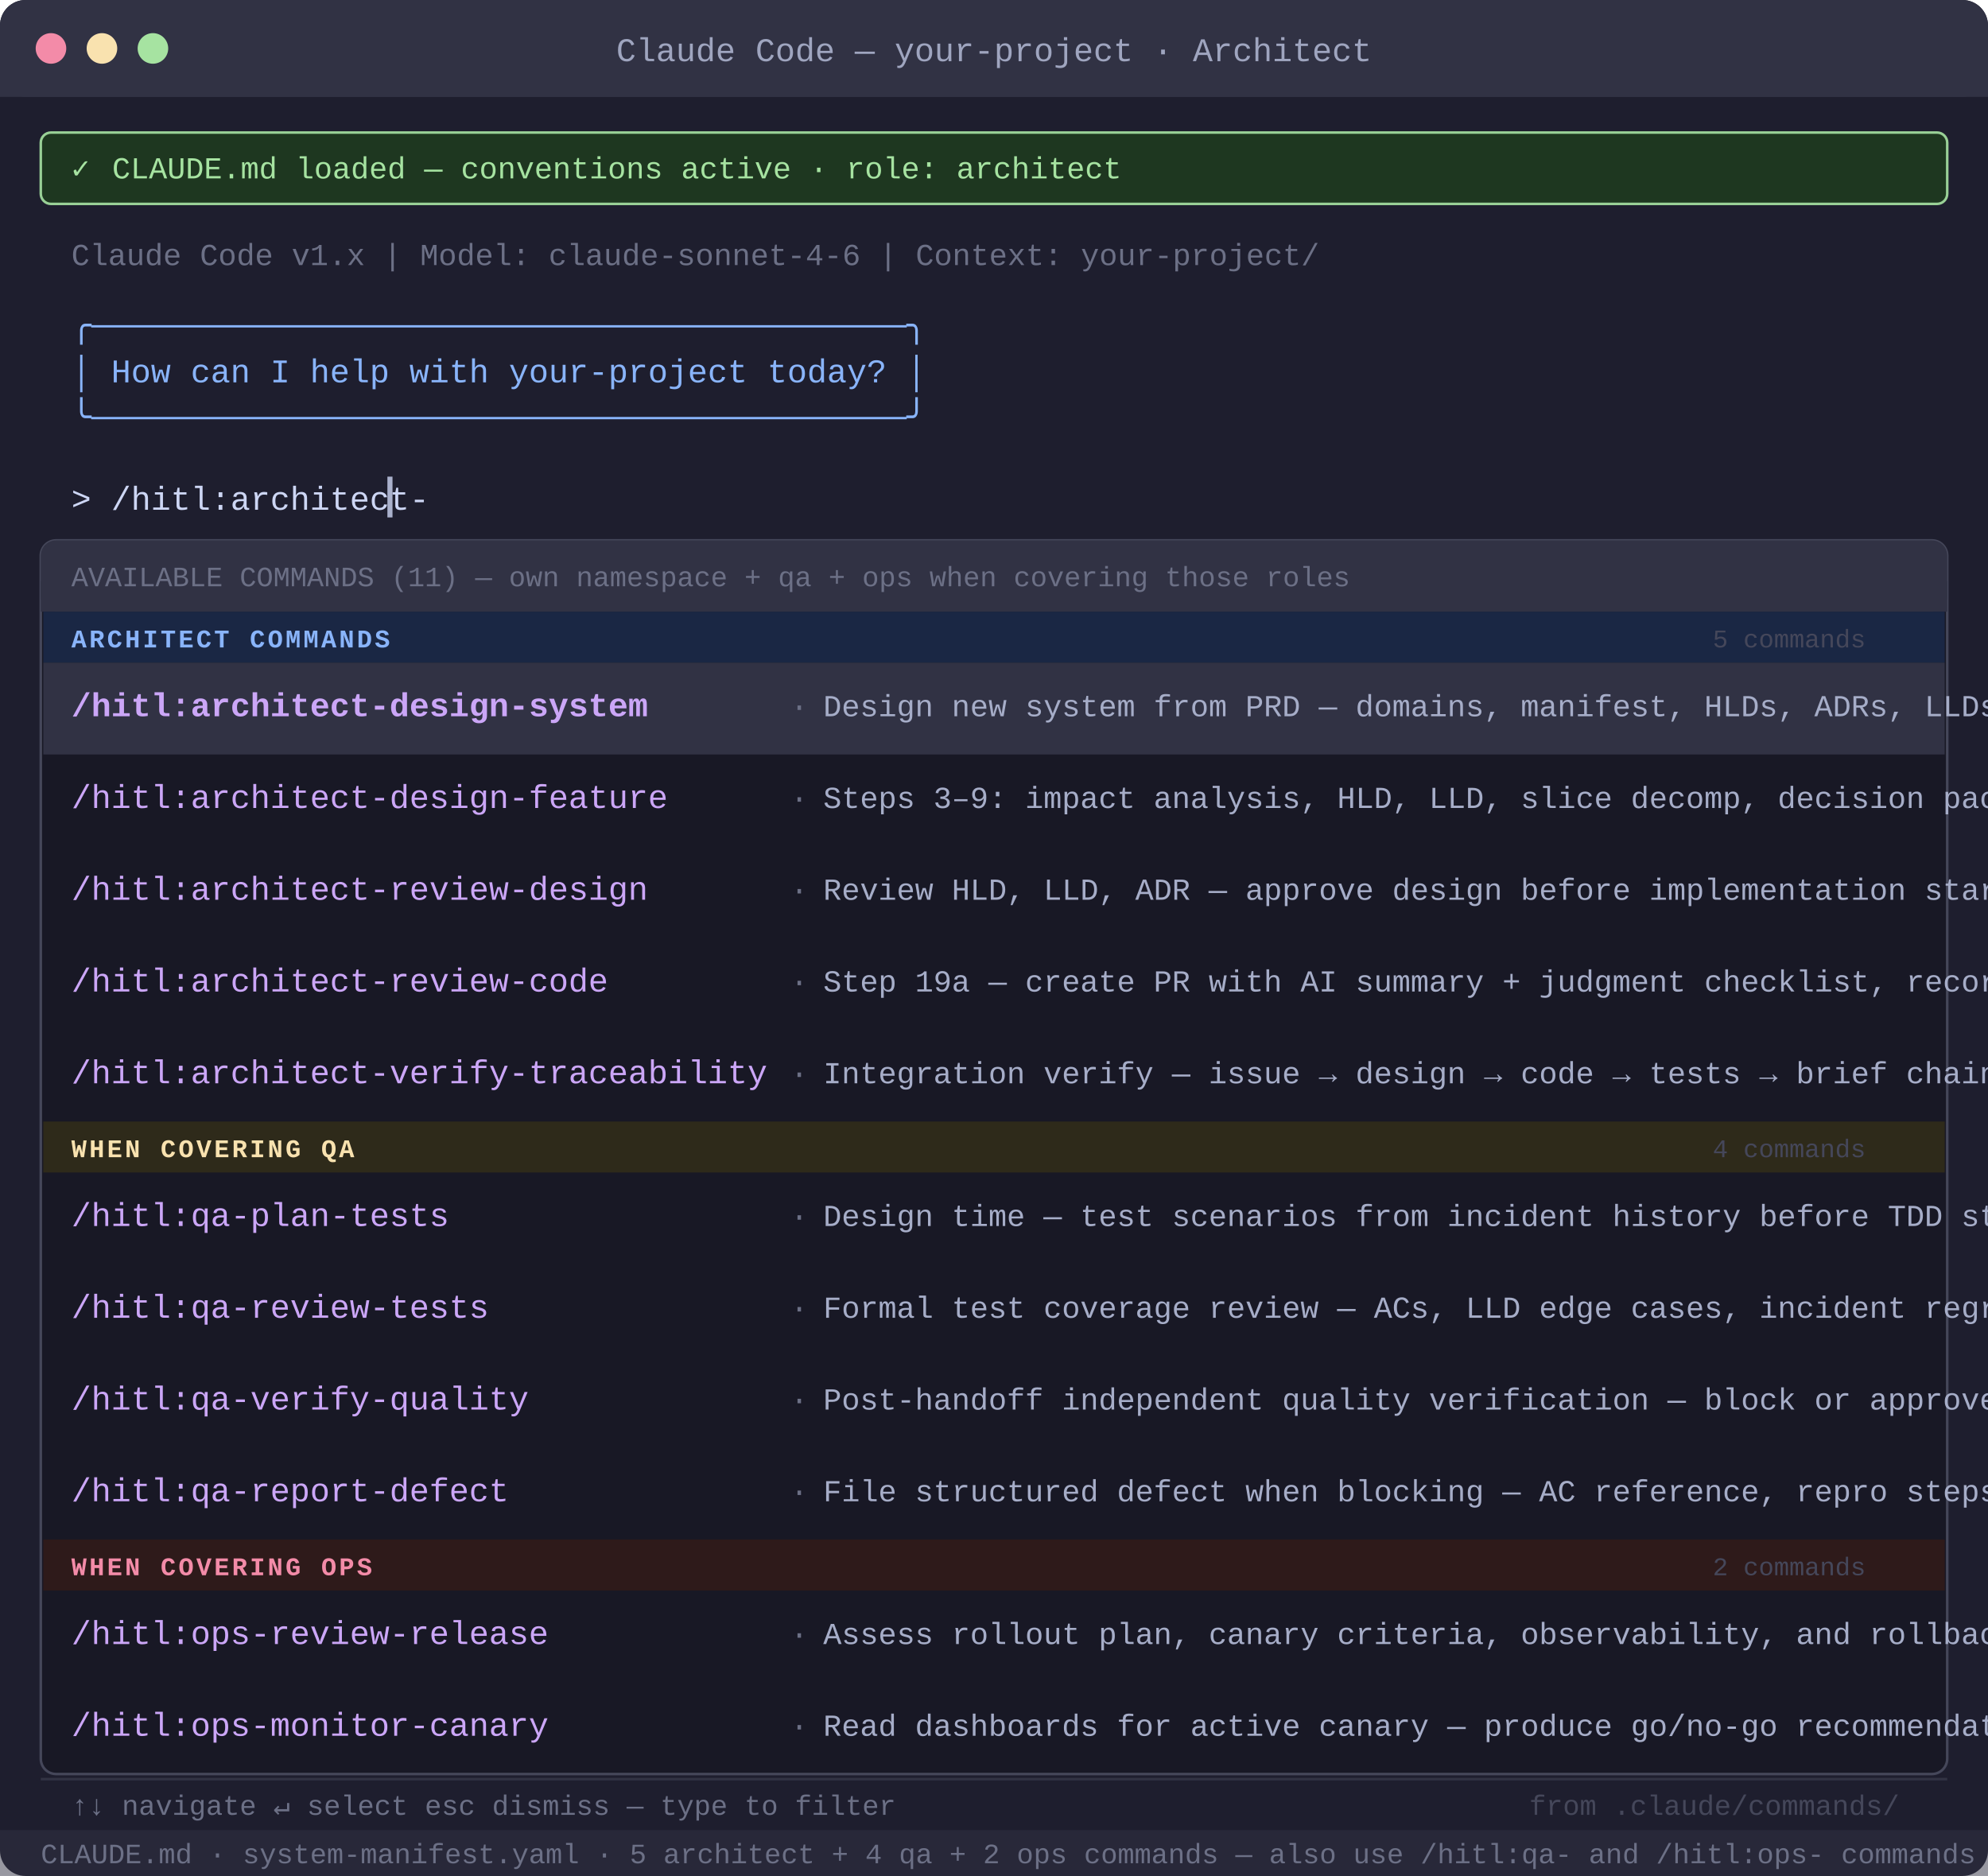
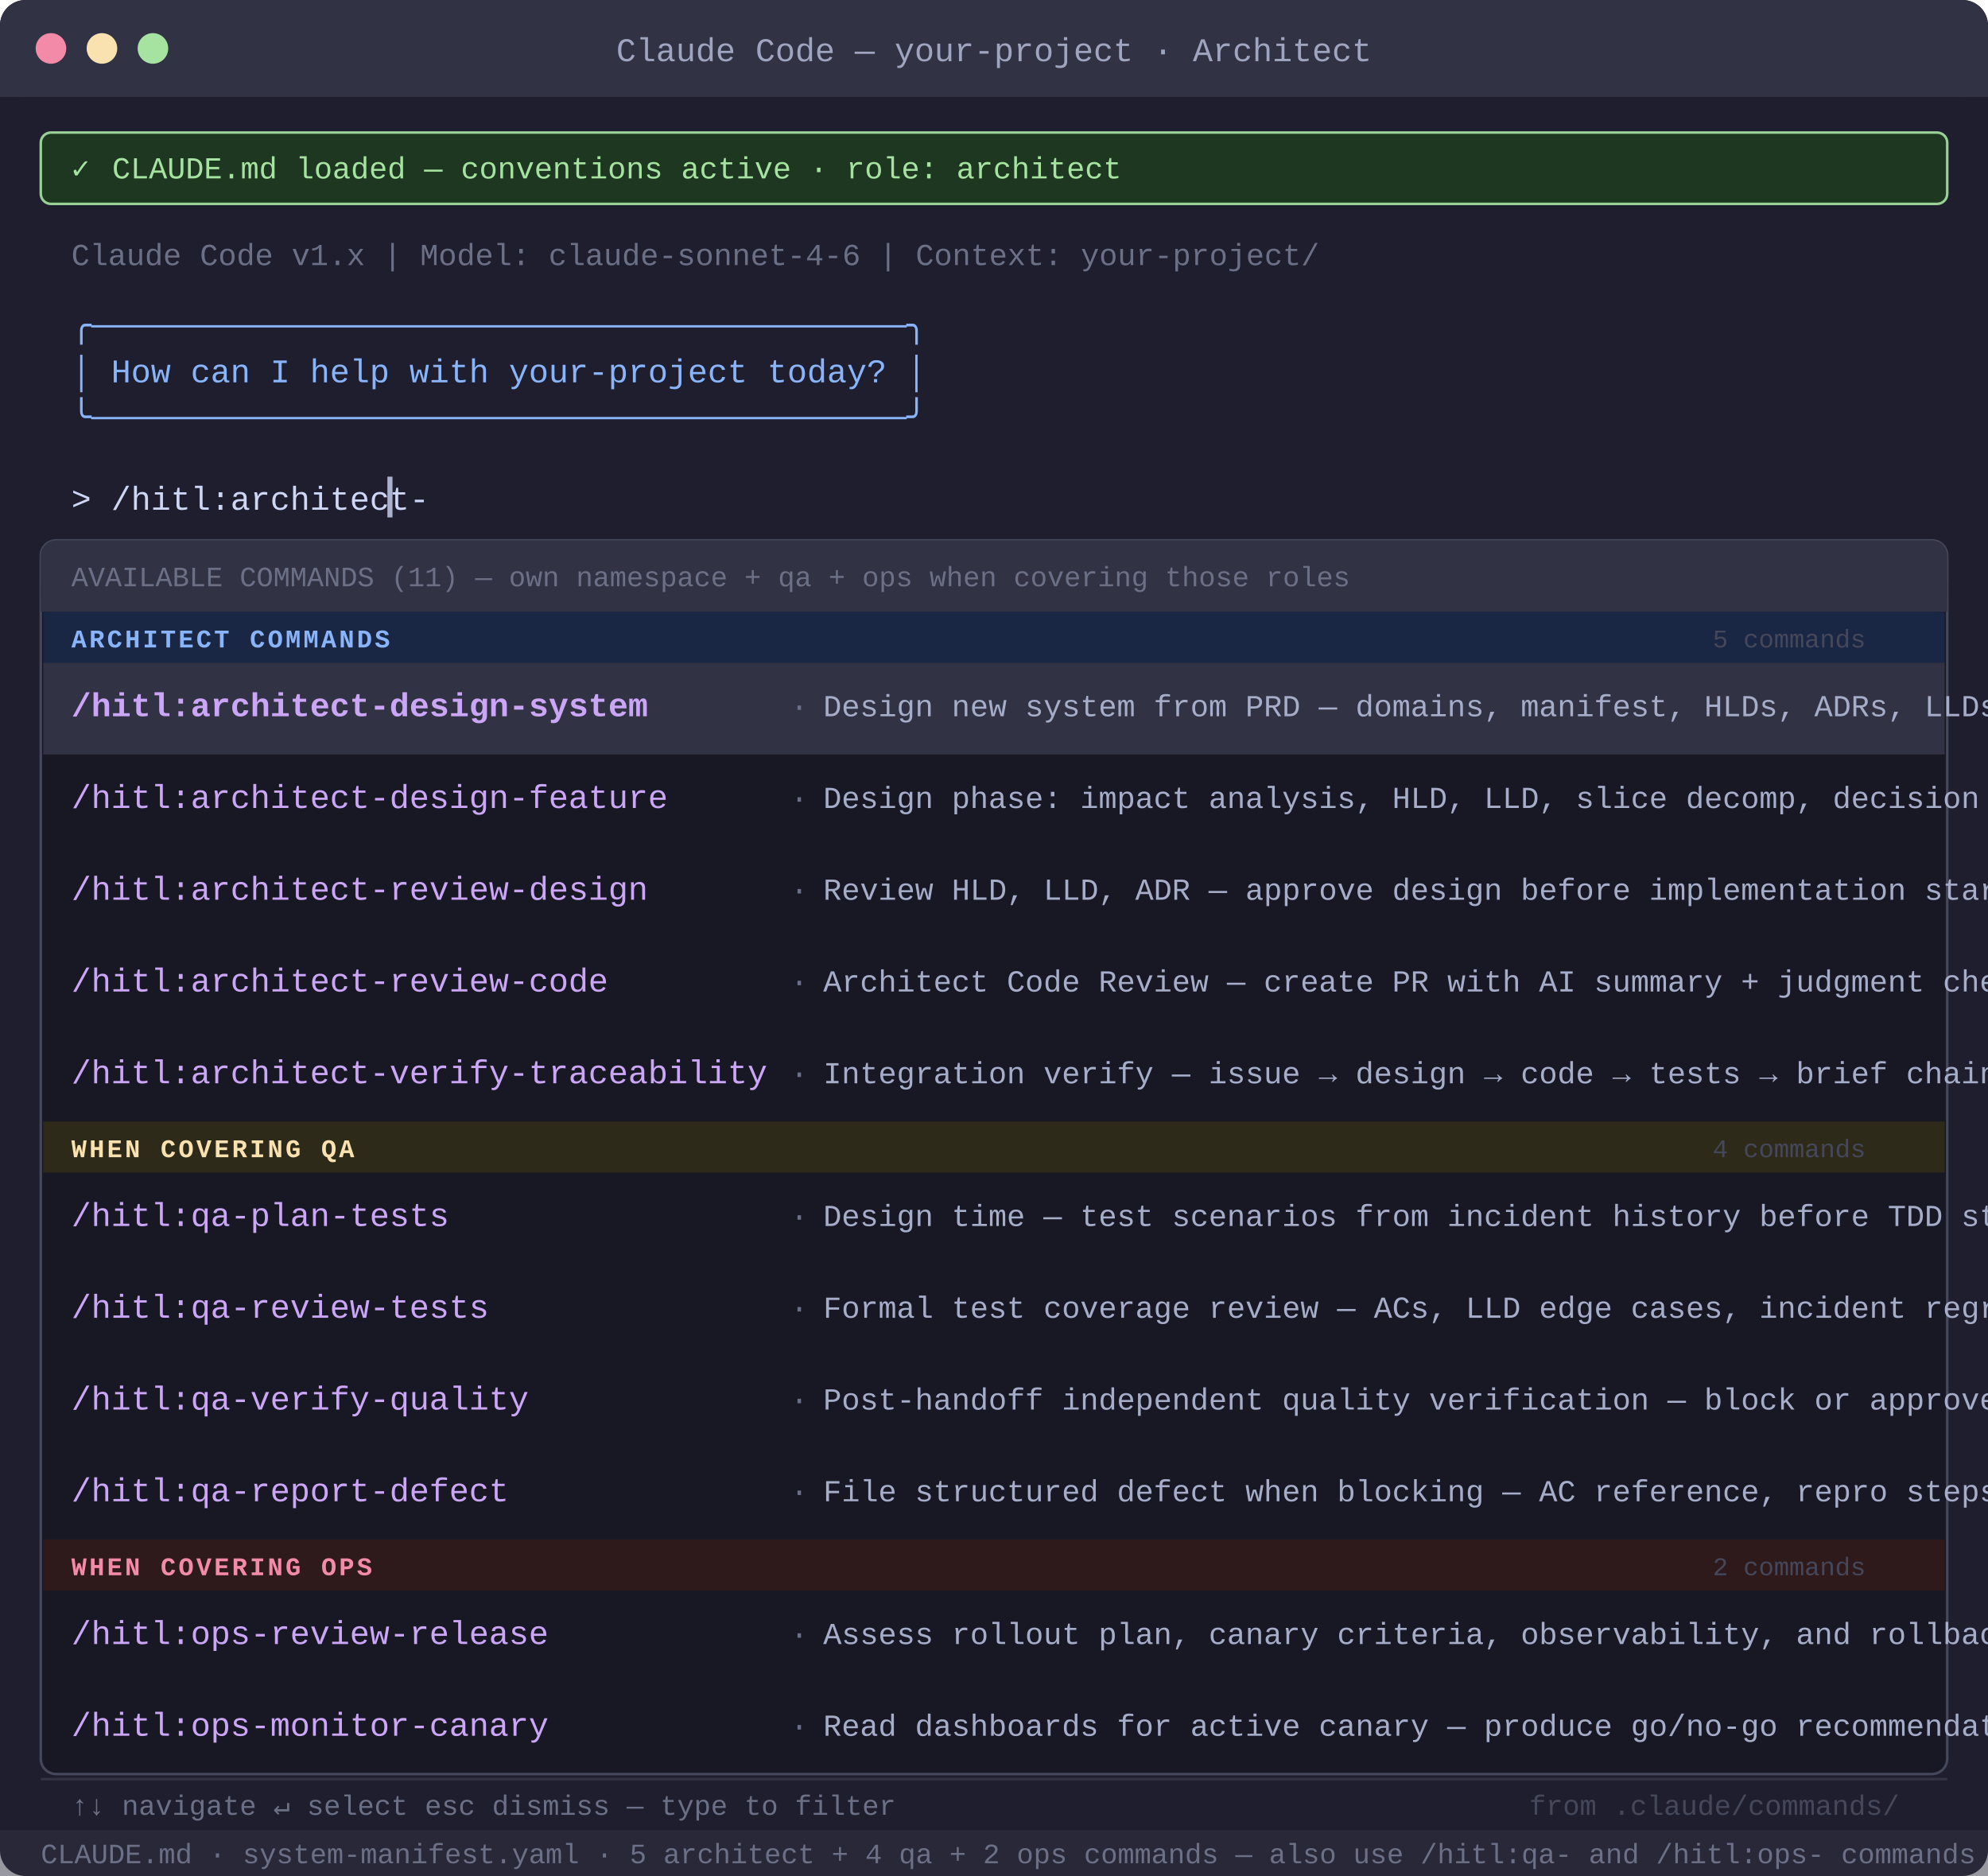
<svg xmlns="http://www.w3.org/2000/svg" viewBox="0 0 780 736" width="780" height="736" font-family="'Menlo','Monaco','Consolas','Courier New',monospace">
  <rect width="780" height="736" rx="10" fill="#1e1e2e" />
  <rect width="780" height="38" rx="10" fill="#313244" />
  <rect y="28" width="780" height="10" fill="#313244" />
  <circle cx="20" cy="19" r="6" fill="#f38ba8" />
  <circle cx="40" cy="19" r="6" fill="#f9e2af" />
  <circle cx="60" cy="19" r="6" fill="#a6e3a1" />
  <text x="390" y="24" text-anchor="middle" fill="#cdd6f4" font-size="13" opacity="0.7">Claude Code — your-project · Architect</text>
  <rect x="16" y="52" width="748" height="28" rx="4" fill="#1e3a1e" stroke="#a6e3a1" stroke-width="1" opacity="0.9" />
  <text x="28" y="70" fill="#a6e3a1" font-size="12">✓</text>
  <text x="44" y="70" fill="#a6e3a1" font-size="12">CLAUDE.md loaded — conventions active · role: architect</text>
  <text x="28" y="104" fill="#6c7086" font-size="12">Claude Code v1.x  |  Model: claude-sonnet-4-6  |  Context: your-project/</text>
  <text x="28" y="132" fill="#89b4fa" font-size="13">╭─────────────────────────────────────────╮</text>
  <text x="28" y="150" fill="#89b4fa" font-size="13">│  How can I help with your-project today? │</text>
  <text x="28" y="168" fill="#89b4fa" font-size="13">╰─────────────────────────────────────────╯</text>
  <text x="28" y="200" fill="#cdd6f4" font-size="13">&gt; /hitl:architect-</text>
  <rect x="152" y="187" width="2" height="16" fill="#cdd6f4" opacity="0.8" />
  <rect x="16" y="212" width="748" height="484" rx="6" fill="#181825" stroke="#45475a" stroke-width="1" />
  <rect x="16" y="212" width="748" height="28" rx="6" fill="#313244" />
  <rect x="16" y="228" width="748" height="12" fill="#313244" />
  <text x="28" y="230" fill="#6c7086" font-size="11">AVAILABLE COMMANDS  (11)  —  own namespace + qa + ops when covering those roles</text>
  <rect x="17" y="240" width="746" height="20" fill="#1a2744" />
  <text x="28" y="254" fill="#89b4fa" font-size="10" font-weight="bold" letter-spacing="1">ARCHITECT COMMANDS</text>
  <text x="672" y="254" fill="#45475a" font-size="10">5 commands</text>
  <rect x="17" y="260" width="746" height="36" fill="#313244" rx="0" />
  <text x="28" y="281" fill="#cba6f7" font-size="13" font-weight="bold">/hitl:architect-design-system</text>
  <text x="310" y="281" fill="#6c7086" font-size="12">  ·</text>
  <text x="323" y="281" fill="#a6adc8" font-size="12">Design new system from PRD — domains, manifest, HLDs, ADRs, LLDs</text>
  <rect x="17" y="296" width="746" height="36" fill="transparent" />
  <text x="28" y="317" fill="#cba6f7" font-size="13">/hitl:architect-design-feature</text>
  <text x="310" y="317" fill="#6c7086" font-size="12">  ·</text>
-   <text x="323" y="317" fill="#a6adc8" font-size="12">Steps 3–9: impact analysis, HLD, LLD, slice decomp, decision packets</text>
+   <text x="323" y="317" fill="#a6adc8" font-size="12">Design phase: impact analysis, HLD, LLD, slice decomp, decision packets</text>
  <rect x="17" y="332" width="746" height="36" fill="transparent" />
  <text x="28" y="353" fill="#cba6f7" font-size="13">/hitl:architect-review-design</text>
  <text x="310" y="353" fill="#6c7086" font-size="12">  ·</text>
  <text x="323" y="353" fill="#a6adc8" font-size="12">Review HLD, LLD, ADR — approve design before implementation starts</text>
  <rect x="17" y="368" width="746" height="36" fill="transparent" />
  <text x="28" y="389" fill="#cba6f7" font-size="13">/hitl:architect-review-code</text>
  <text x="310" y="389" fill="#6c7086" font-size="12">  ·</text>
-   <text x="323" y="389" fill="#a6adc8" font-size="12">Step 19a — create PR with AI summary + judgment checklist, record decision</text>
+   <text x="323" y="389" fill="#a6adc8" font-size="12">Architect Code Review — create PR with AI summary + judgment checklist</text>
  <rect x="17" y="404" width="746" height="36" fill="transparent" />
  <text x="28" y="425" fill="#cba6f7" font-size="13">/hitl:architect-verify-traceability</text>
  <text x="310" y="425" fill="#6c7086" font-size="12">  ·</text>
  <text x="323" y="425" fill="#a6adc8" font-size="12">Integration verify — issue → design → code → tests → brief chain</text>
  <rect x="17" y="440" width="746" height="20" fill="#2e2a1a" />
  <text x="28" y="454" fill="#f9e2af" font-size="10" font-weight="bold" letter-spacing="1">WHEN COVERING QA</text>
  <text x="672" y="454" fill="#45475a" font-size="10">4 commands</text>
  <rect x="17" y="460" width="746" height="36" fill="transparent" />
  <text x="28" y="481" fill="#cba6f7" font-size="13">/hitl:qa-plan-tests</text>
  <text x="310" y="481" fill="#6c7086" font-size="12">  ·</text>
  <text x="323" y="481" fill="#a6adc8" font-size="12">Design time — test scenarios from incident history before TDD starts</text>
  <rect x="17" y="496" width="746" height="36" fill="transparent" />
  <text x="28" y="517" fill="#cba6f7" font-size="13">/hitl:qa-review-tests</text>
  <text x="310" y="517" fill="#6c7086" font-size="12">  ·</text>
  <text x="323" y="517" fill="#a6adc8" font-size="12">Formal test coverage review — ACs, LLD edge cases, incident regressions</text>
  <rect x="17" y="532" width="746" height="36" fill="transparent" />
  <text x="28" y="553" fill="#cba6f7" font-size="13">/hitl:qa-verify-quality</text>
  <text x="310" y="553" fill="#6c7086" font-size="12">  ·</text>
  <text x="323" y="553" fill="#a6adc8" font-size="12">Post-handoff independent quality verification — block or approve promotion</text>
  <rect x="17" y="568" width="746" height="36" fill="transparent" />
  <text x="28" y="589" fill="#cba6f7" font-size="13">/hitl:qa-report-defect</text>
  <text x="310" y="589" fill="#6c7086" font-size="12">  ·</text>
  <text x="323" y="589" fill="#a6adc8" font-size="12">File structured defect when blocking — AC reference, repro steps, severity</text>
  <rect x="17" y="604" width="746" height="20" fill="#2e1a1a" />
  <text x="28" y="618" fill="#f38ba8" font-size="10" font-weight="bold" letter-spacing="1">WHEN COVERING OPS</text>
  <text x="672" y="618" fill="#45475a" font-size="10">2 commands</text>
  <rect x="17" y="624" width="746" height="36" fill="transparent" />
  <text x="28" y="645" fill="#cba6f7" font-size="13">/hitl:ops-review-release</text>
  <text x="310" y="645" fill="#6c7086" font-size="12">  ·</text>
  <text x="323" y="645" fill="#a6adc8" font-size="12">Assess rollout plan, canary criteria, observability, and rollback before release</text>
  <rect x="17" y="660" width="746" height="36" fill="transparent" />
  <text x="28" y="681" fill="#cba6f7" font-size="13">/hitl:ops-monitor-canary</text>
  <text x="310" y="681" fill="#6c7086" font-size="12">  ·</text>
  <text x="323" y="681" fill="#a6adc8" font-size="12">Read dashboards for active canary — produce go/no-go recommendation</text>
  <line x1="16" y1="698" x2="764" y2="698" stroke="#45475a" stroke-width="1" opacity="0.5" />
  <text x="28" y="712" fill="#6c7086" font-size="11">↑↓ navigate   ↵ select   esc dismiss   —   type to filter</text>
  <text x="600" y="712" fill="#45475a" font-size="11">from .claude/commands/</text>
  <rect x="0" y="718" width="780" height="18" fill="#313244" opacity="0.5" />
  <text x="16" y="731" fill="#6c7086" font-size="11">CLAUDE.md  ·  system-manifest.yaml  ·  5 architect + 4 qa + 2 ops commands  —  also use /hitl:qa- and /hitl:ops- commands</text>
</svg>
